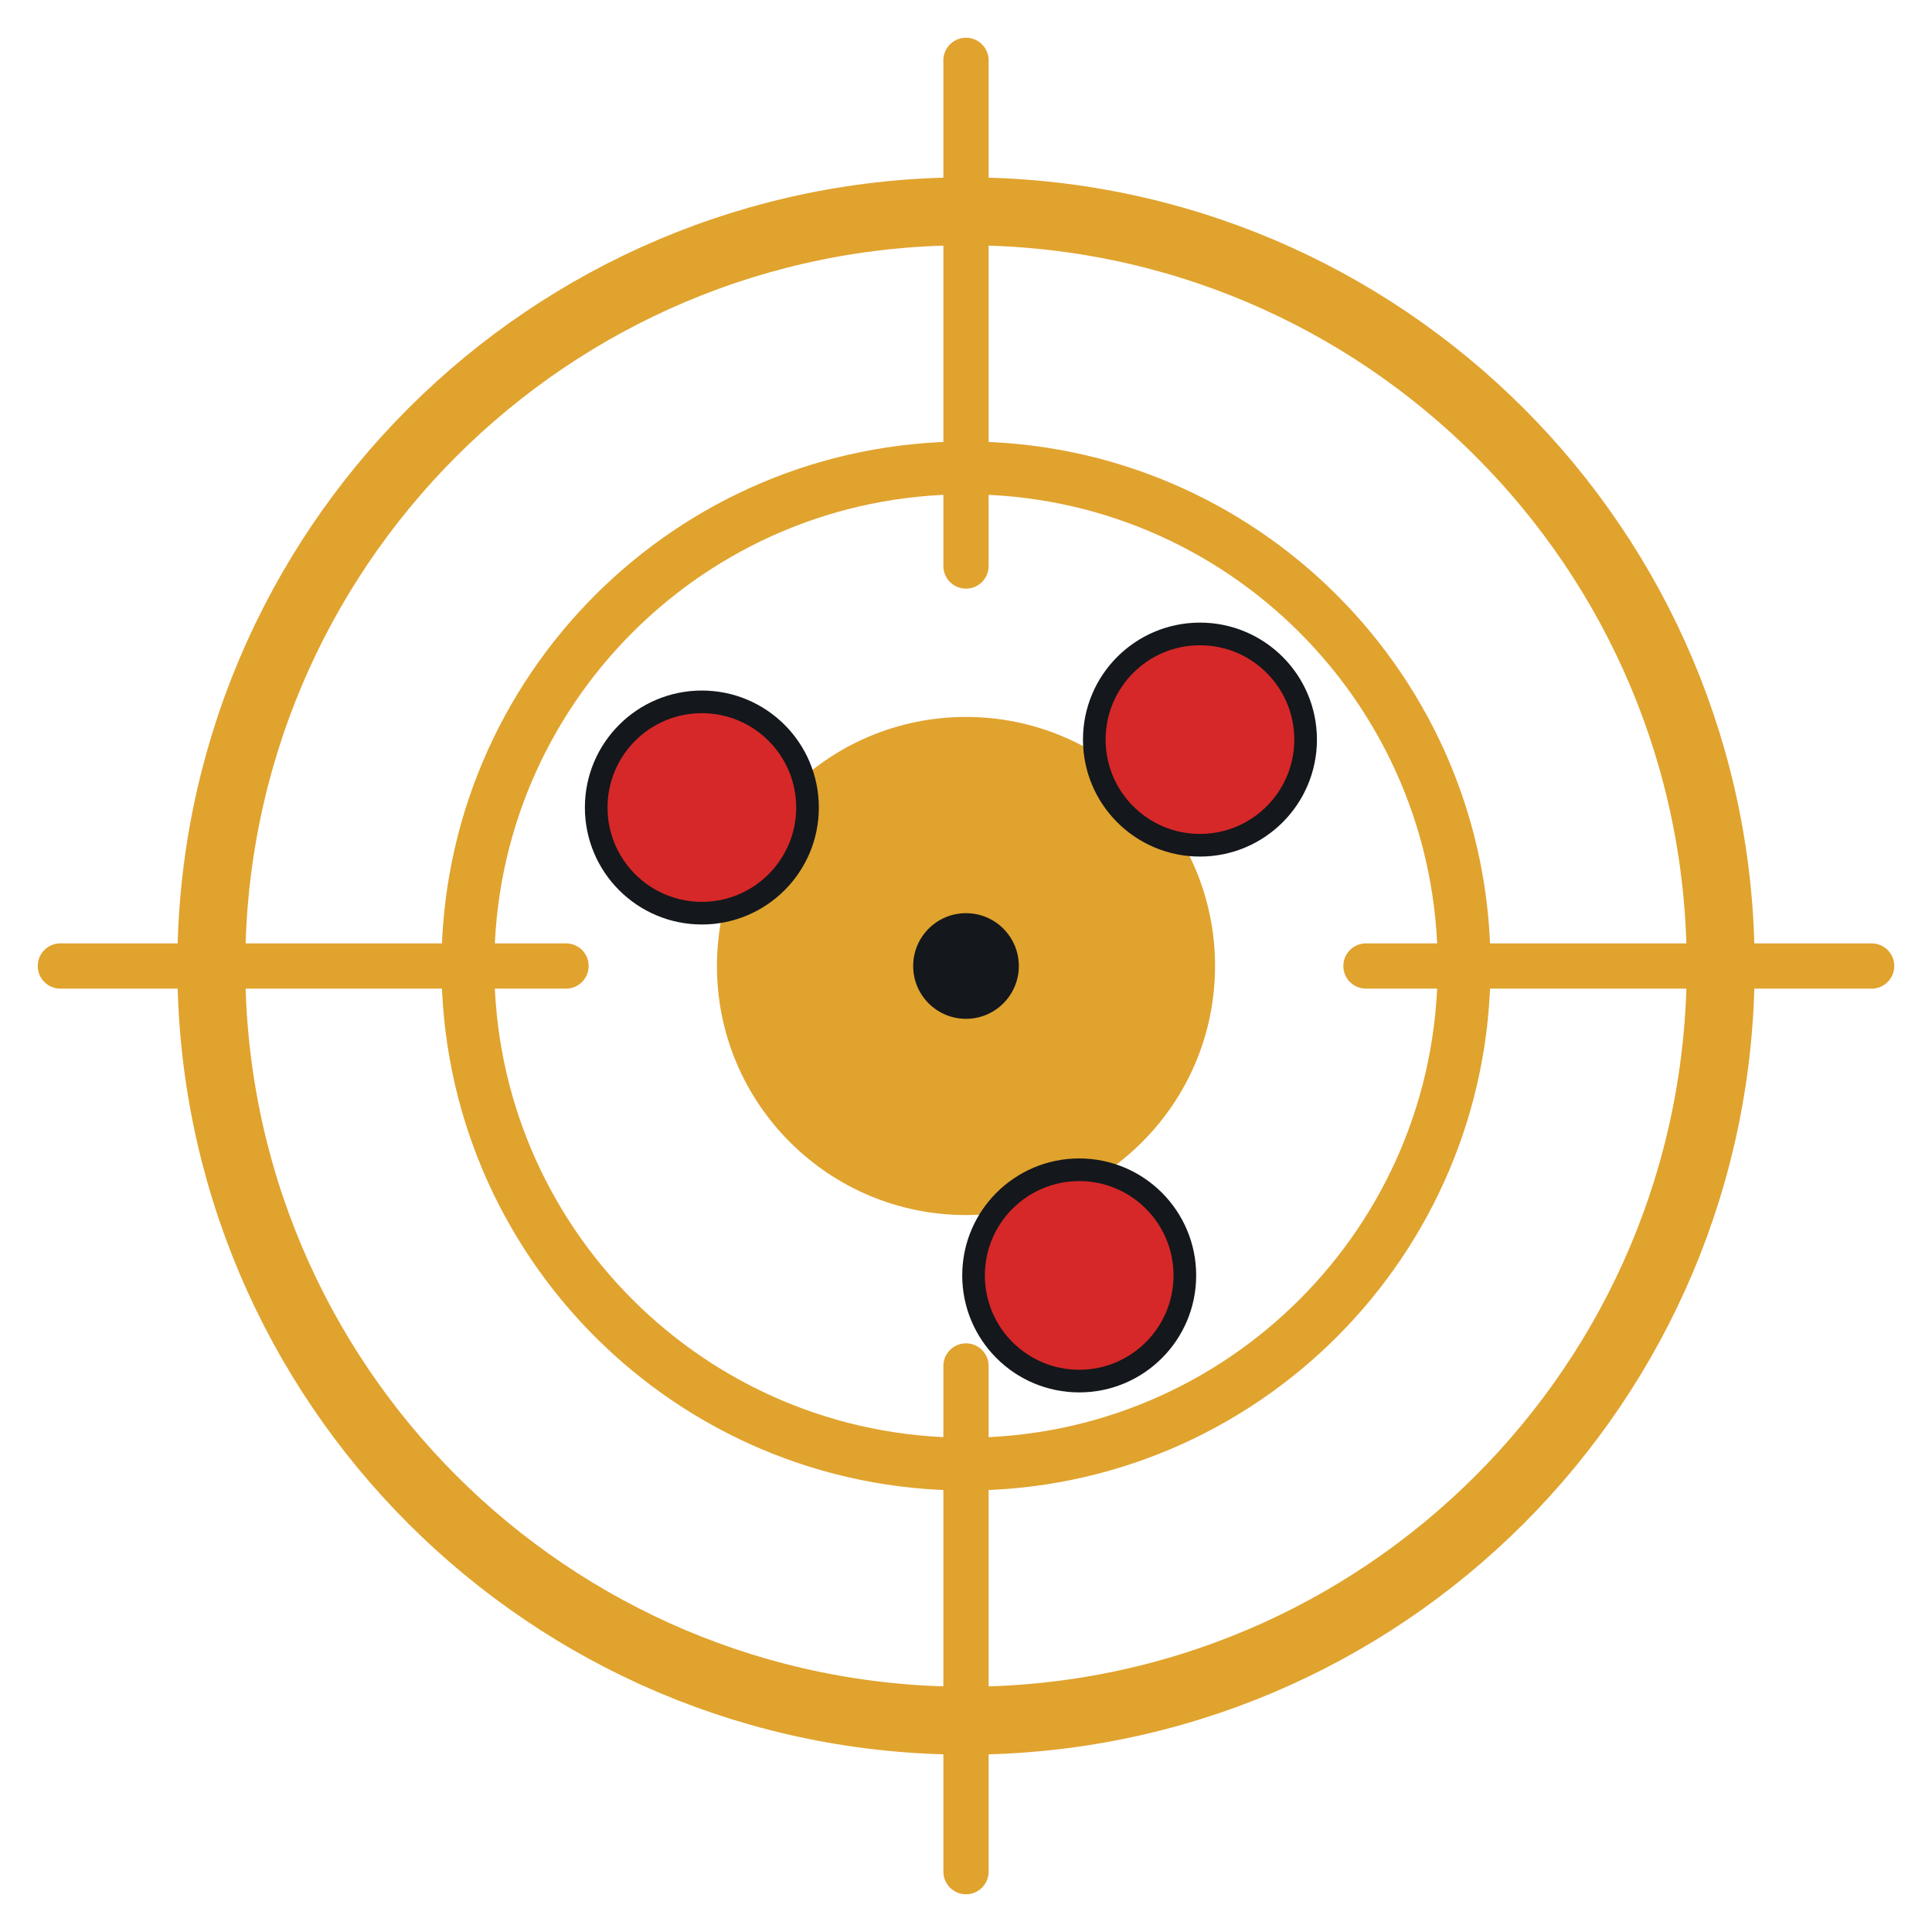
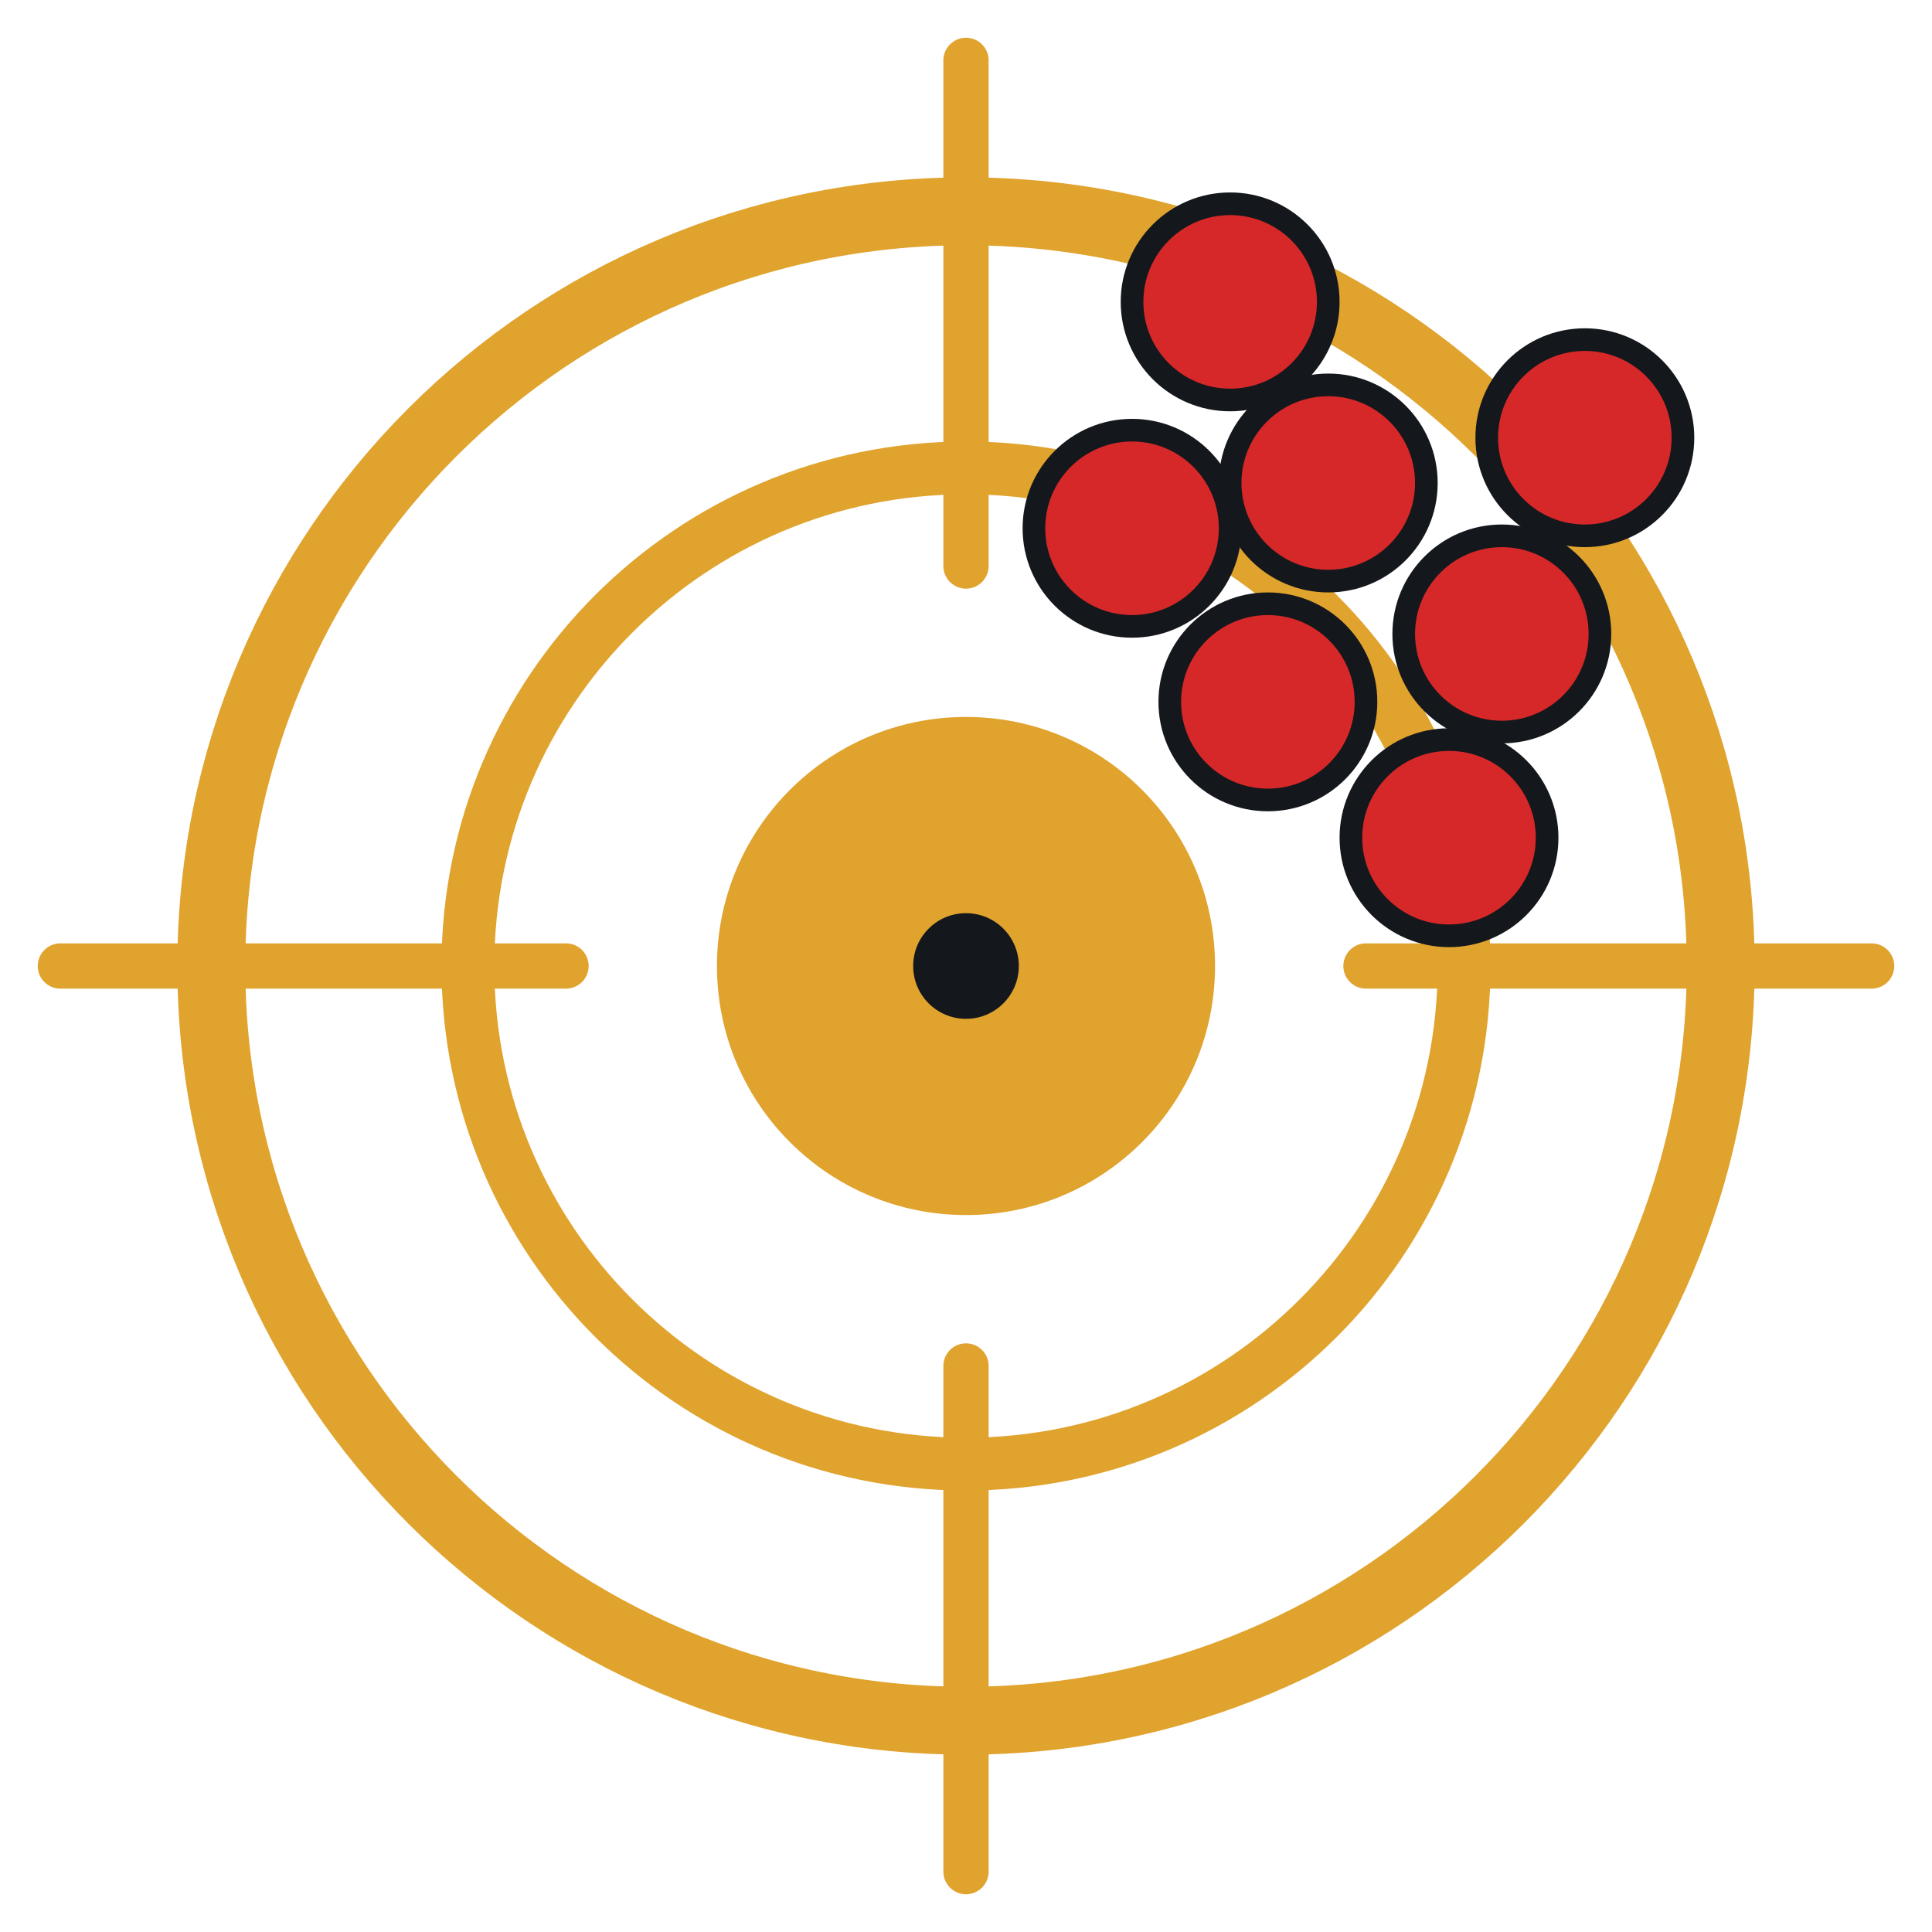
<svg xmlns="http://www.w3.org/2000/svg" viewBox="0 0 512 512">
  <g fill="none" stroke="#e0a32e" stroke-linecap="round">
    <circle cx="256" cy="256" r="200" stroke-width="18" />
    <circle cx="256" cy="256" r="132" stroke-width="14" />
    <line x1="256" y1="16" x2="256" y2="150" stroke-width="12" />
    <line x1="256" y1="362" x2="256" y2="496" stroke-width="12" />
    <line x1="16" y1="256" x2="150" y2="256" stroke-width="12" />
    <line x1="362" y1="256" x2="496" y2="256" stroke-width="12" />
  </g>
  <circle cx="256" cy="256" r="66" fill="#e0a32e" />
  <circle cx="256" cy="256" r="14" fill="#14171c" />
  <g fill="#d62828" stroke="#14171c" stroke-width="6">
-     <circle cx="318" cy="196" r="28" />
-     <circle cx="186" cy="214" r="28" />
-     <circle cx="286" cy="338" r="28" />
+     <circle cx="352" cy="128" r="26" />
+     <circle cx="398" cy="168" r="26" />
+     <circle cx="336" cy="186" r="26" />
+     <circle cx="300" cy="140" r="26" />
+     <circle cx="384" cy="222" r="26" />
+     <circle cx="420" cy="116" r="26" />
+     <circle cx="326" cy="80" r="26" />
  </g>
</svg>
